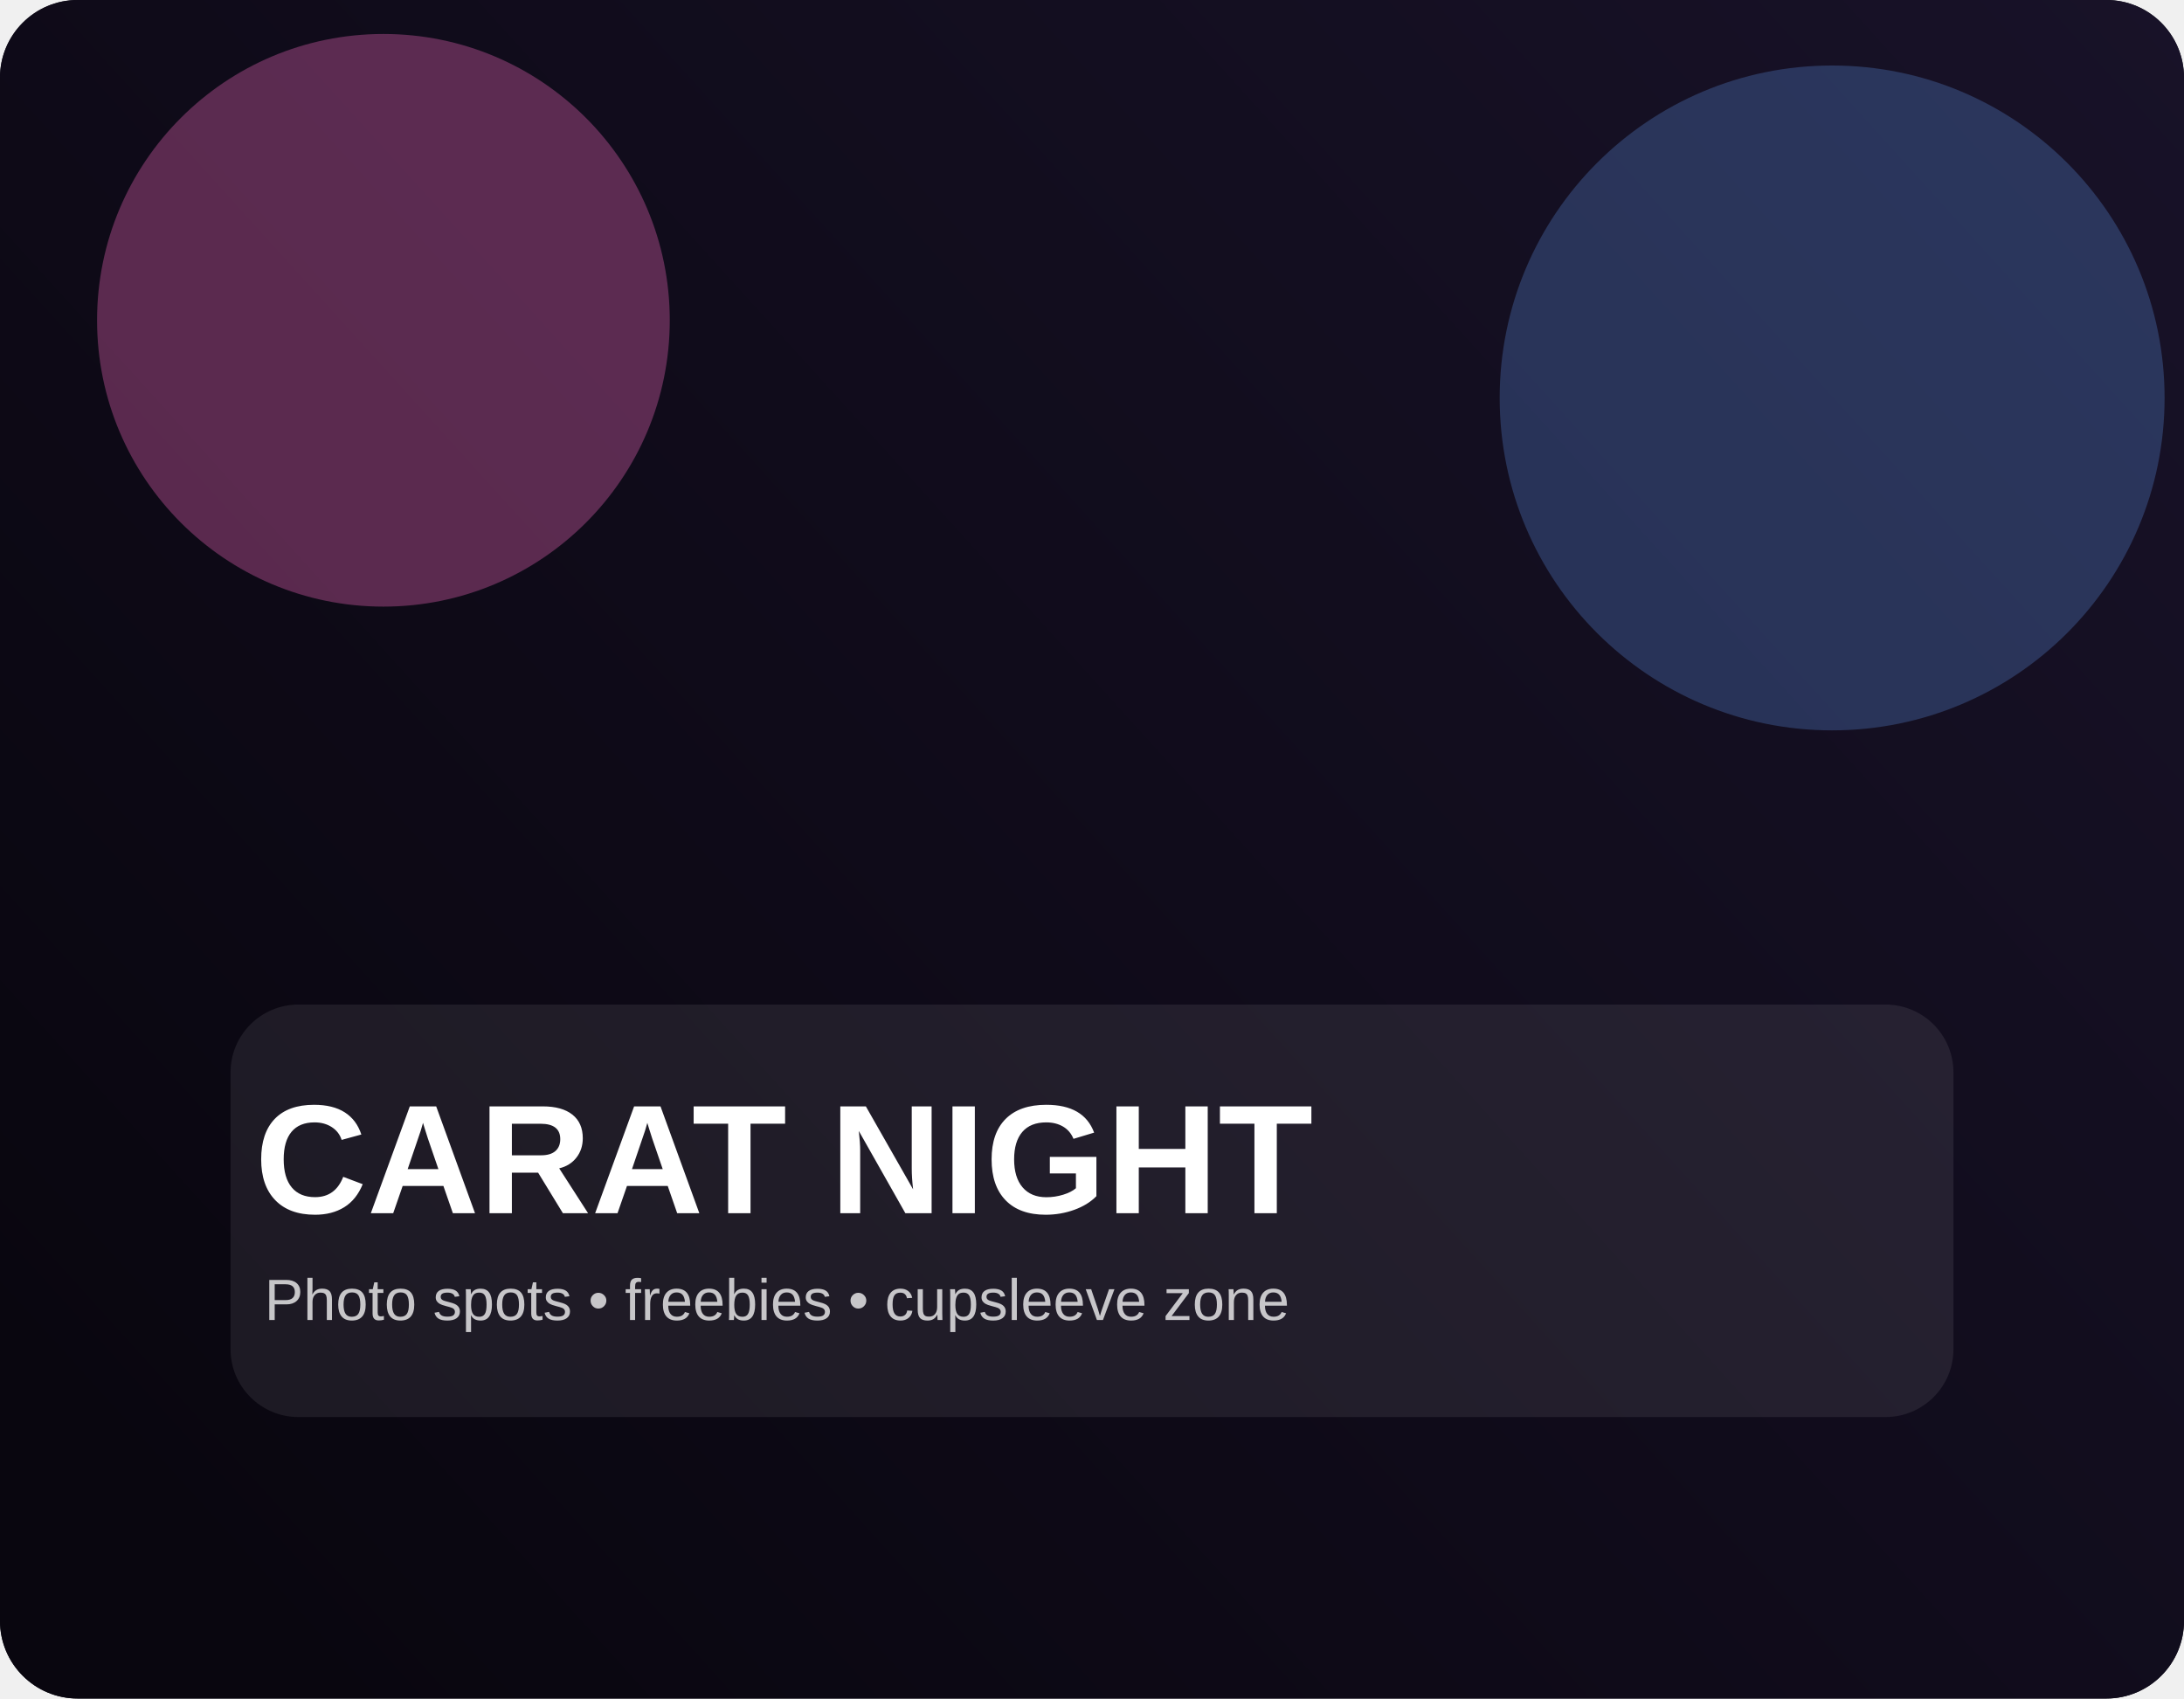
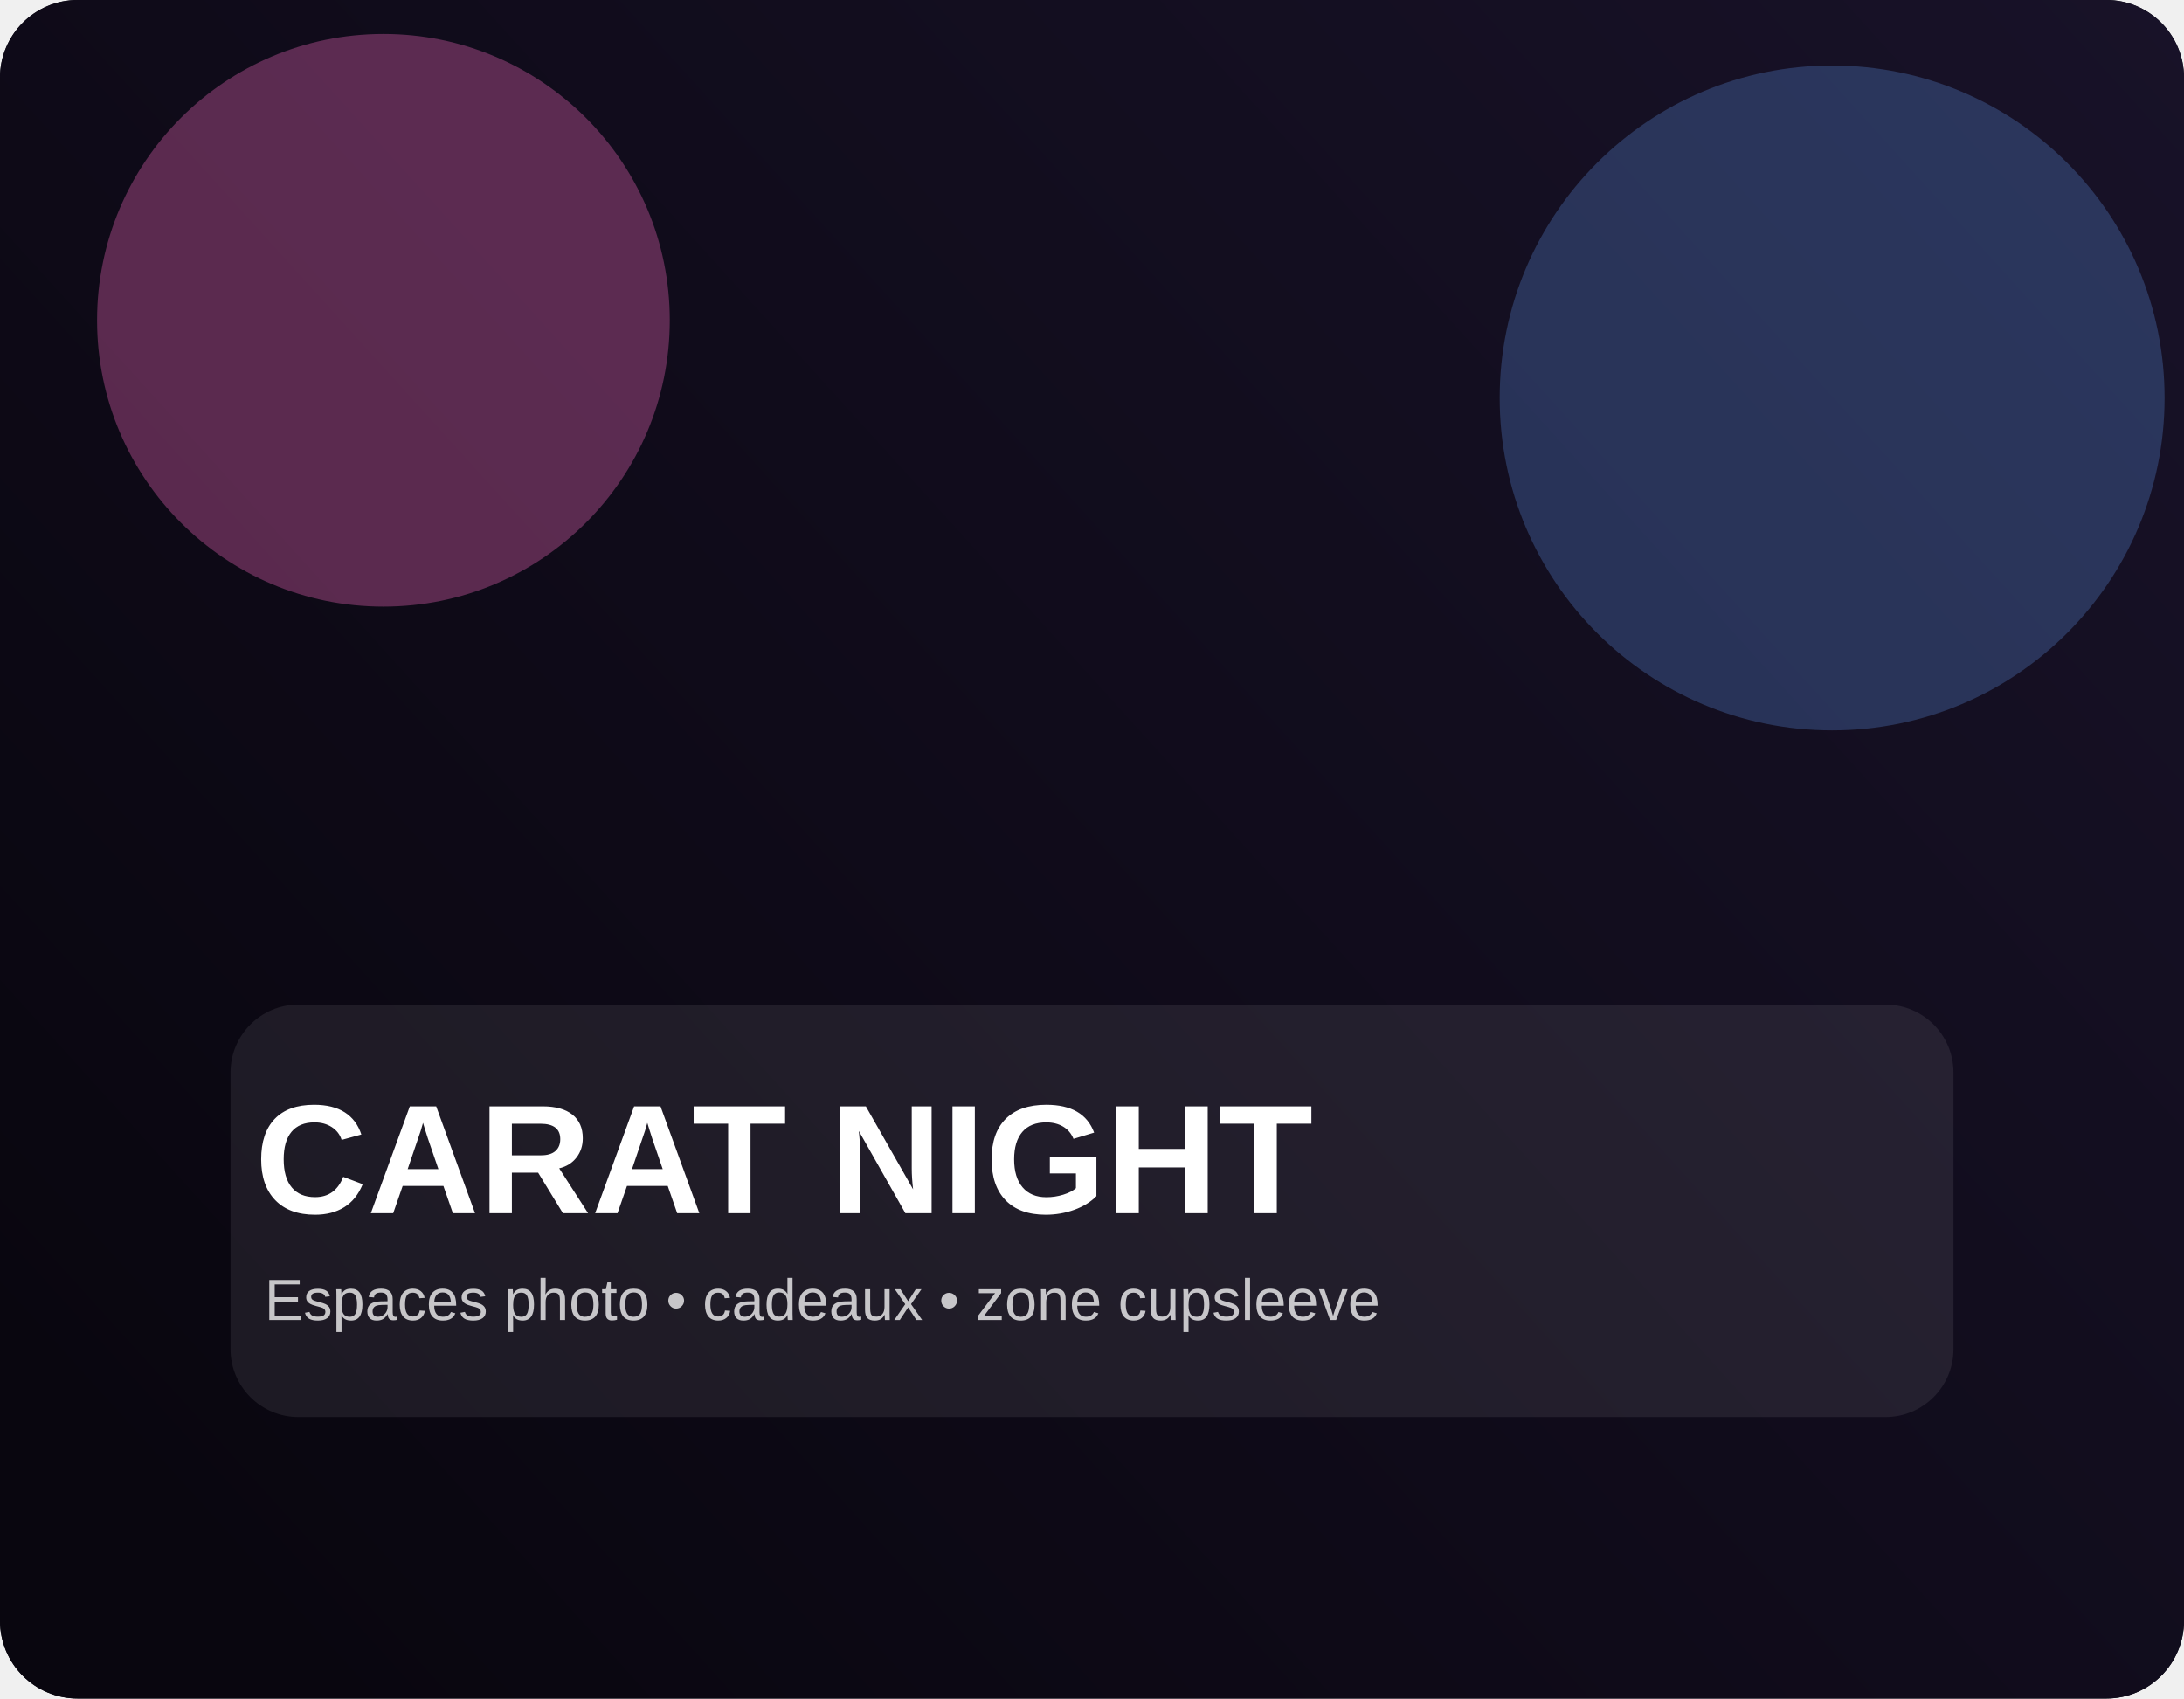
<svg xmlns="http://www.w3.org/2000/svg" width="900" height="700" viewBox="0 0 900 700" fill="none">
  <rect width="900" height="700" rx="32" fill="#0C0B15" />
  <rect width="900" height="700" rx="32" fill="url(#paint0_linear_1_3)" />
  <circle cx="158" cy="132" r="118" fill="#FF6EC7" fill-opacity="0.32" />
  <circle cx="755" cy="164" r="137" fill="#6AA4FF" fill-opacity="0.25" />
  <rect x="95" y="414" width="710" height="170" rx="28" fill="white" fill-opacity="0.08" />
  <text x="105" y="500" fill="white" font-family="Arial, sans-serif" font-size="64" font-weight="700">CARAT NIGHT</text>
-   <text x="109" y="544" fill="white" fill-opacity="0.75" font-family="Arial, sans-serif" font-size="24">Photo spots • freebies • cupsleeve zone</text>
+   <text x="109" y="544" fill="white" fill-opacity="0.75" font-family="Arial, sans-serif" font-size="24">Espaces photo • cadeaux • zone cupsleeve</text>
  <defs>
    <linearGradient id="paint0_linear_1_3" x1="900" y1="0" x2="128" y2="700" gradientUnits="userSpaceOnUse">
      <stop stop-color="#181228" />
      <stop offset="1" stop-color="#09060F" />
    </linearGradient>
  </defs>
</svg>
